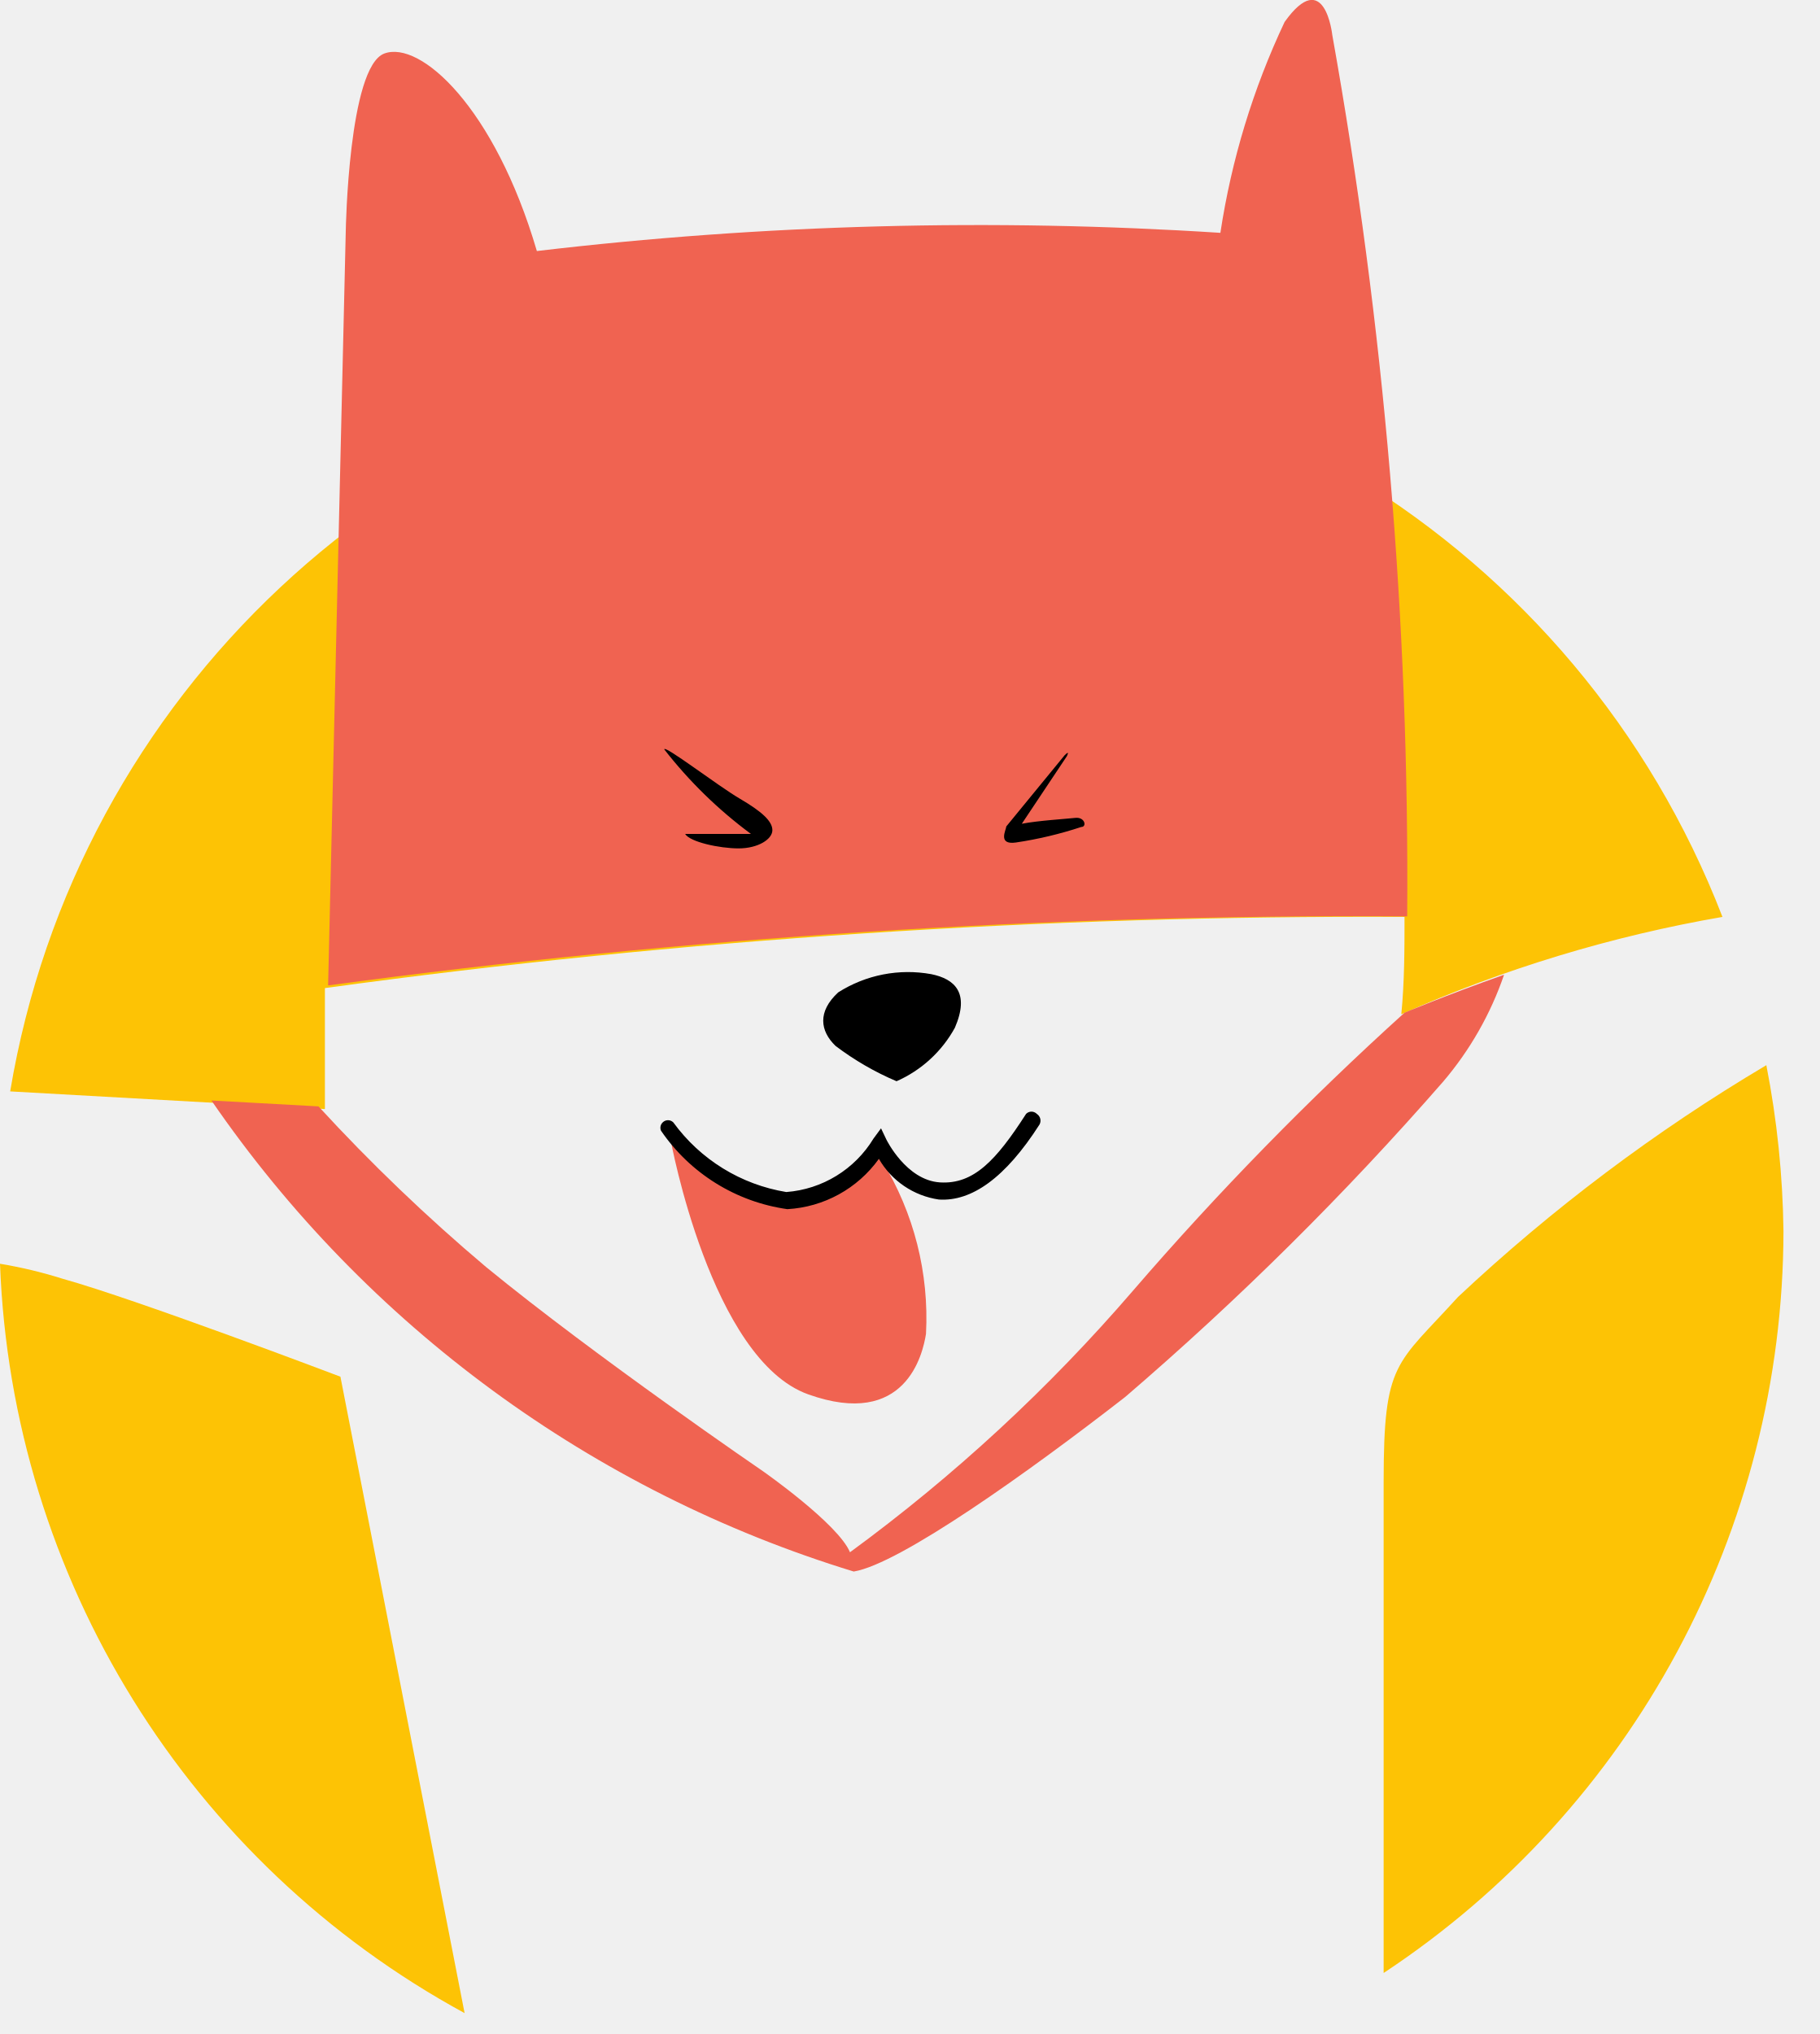
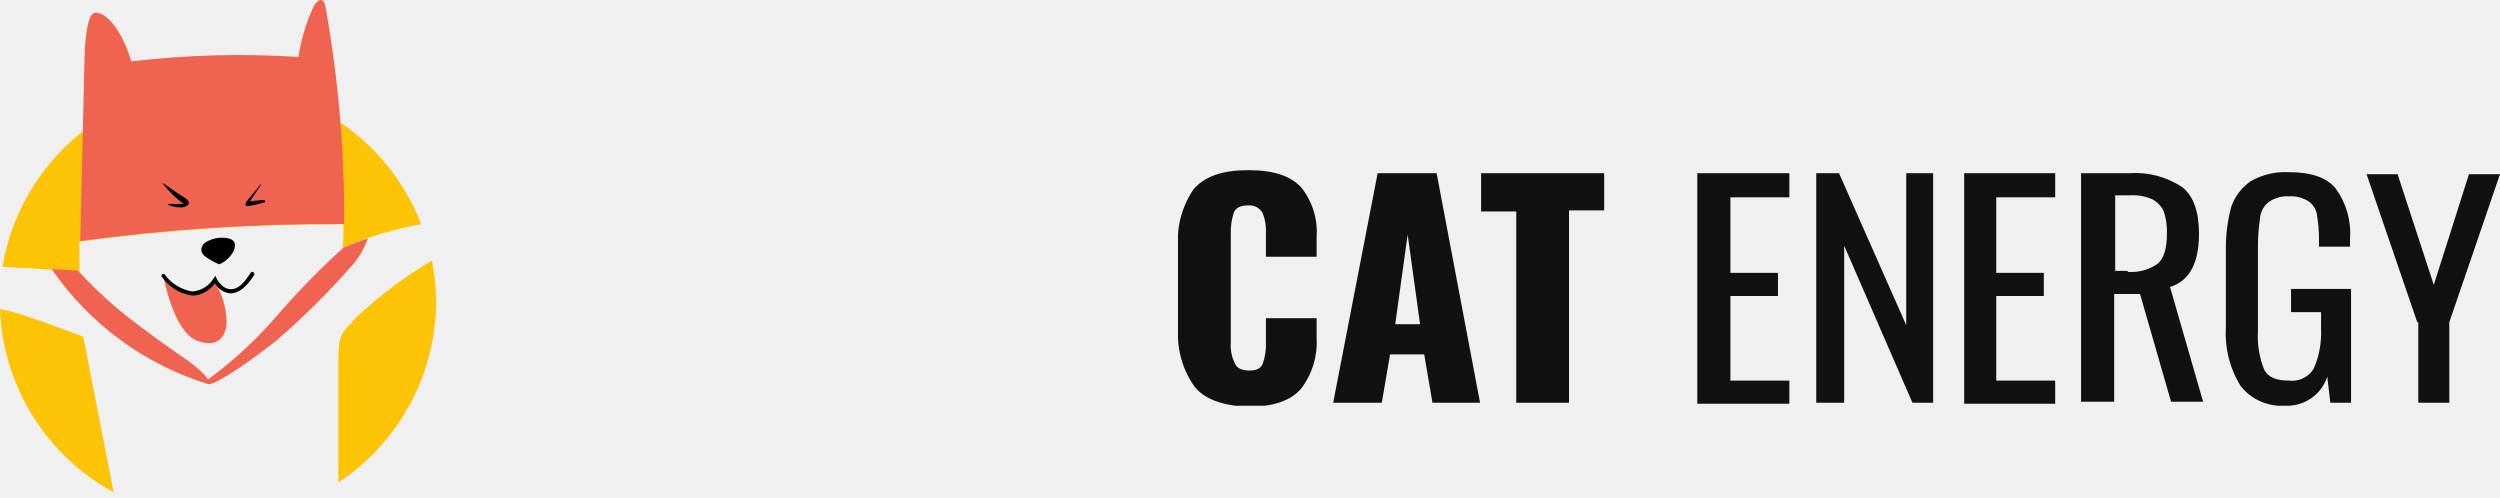
- <svg xmlns="http://www.w3.org/2000/svg" width="34" height="38" fill="none">
+ <svg xmlns="http://www.w3.org/2000/svg" width="191" height="38" fill="none">
  <g clip-path="url(#a)">
    <path d="M6.07 20.72v-2.26a143.265 143.265 0 0 1 20.17-1.33c0 .6 0 1.21-.06 1.82a25.518 25.518 0 0 1 6-1.82A16.67 16.67 0 0 0 .19 20.39l5.88.33ZM27.24 24.23c-1.16 1.28-1.39 1.2-1.39 3.45v9.18A16.64 16.64 0 0 0 33.32 23a17.302 17.302 0 0 0-.32-3.1 33.109 33.109 0 0 0-5.76 4.33ZM6.36 25.72s-3.79-1.44-5.19-1.83A8.541 8.541 0 0 0 0 23.61a16.65 16.65 0 0 0 8.68 14L6.36 25.72Z" fill="#FDC305" />
    <path d="M26.29 17.12A89.799 89.799 0 0 0 24.89.65S24.75-.64 24 .41a14.22 14.22 0 0 0-1.2 3.94 70.34 70.34 0 0 0-12.77.34C9.24 2 7.85.75 7.18 1c-.67.25-.72 3.31-.72 3.31l-.33 14.1a143.211 143.211 0 0 1 20.16-1.29Z" fill="#F06351" />
    <path d="M12.41 14c0-.09 1 .68 1.41.92.41.24.61.42.61.59 0 .17-.27.34-.63.34s-.91-.12-1-.27h1.23A8.34 8.34 0 0 1 12.41 14ZM19.89 14.11l-1.09 1.33c0 .06-.17.35.18.3a7.351 7.351 0 0 0 1.22-.29c.11 0 .07-.19-.11-.17-.18.02-.69.05-1 .11l.84-1.26s.07-.13-.04-.02ZM16.75 20.2a2.3 2.3 0 0 0 1.09-1c.28-.65 0-.91-.44-1a2.43 2.43 0 0 0-1.74.34c-.39.36-.34.72-.05 1a5.34 5.34 0 0 0 1.14.66Z" fill="#000" />
    <path d="M16.35 21.45a1.92 1.92 0 0 1-.46.6 1.73 1.73 0 0 1-1 .38 2.15 2.15 0 0 1-1.47-.43 2.3 2.3 0 0 1-.53-.44c-.1-.11-.223-.2-.36-.26 0 0 .75 4.1 2.57 4.75 1.82.65 2.14-.75 2.2-1.13a5.61 5.61 0 0 0-.82-3.23c-.02-.31-.03-.11-.13-.24Z" fill="#F06351" />
    <path d="M14.71 22.59a3.44 3.44 0 0 1-2.361-1.466.14.14 0 0 1 .031-.154.14.14 0 0 1 .2 0 3.26 3.26 0 0 0 2.11 1.3 2.09 2.09 0 0 0 1.63-1l.14-.19.1.21s.37.76 1 .8c.63.04 1.05-.41 1.61-1.28a.14.14 0 0 1 .2 0 .15.15 0 0 1 .05.2c-.64 1-1.27 1.44-1.88 1.4a1.549 1.549 0 0 1-1.12-.76 2.26 2.26 0 0 1-1.71.94Z" fill="#000" />
    <path d="M26.24 18.92a58.634 58.634 0 0 0-5.07 5.19A31.633 31.633 0 0 1 15.88 29c-.22-.53-1.62-1.51-1.62-1.51s-3.13-2.14-5.18-3.82a34.139 34.139 0 0 1-3.13-3l-2-.11a22.57 22.57 0 0 0 12 8.8c.86-.14 3.27-1.86 5.07-3.26a58.13 58.13 0 0 0 5.94-5.89 6.15 6.15 0 0 0 1.14-2c-1.1.39-1.86.71-1.86.71Z" fill="#F06351" />
  </g>
+   <g clip-path="url(#b)" fill="#111">
+     <path d="M91.264 29.538A6.865 6.865 0 0 1 90 25.231v-6.385a6.95 6.95 0 0 1 1.186-4.385c.869-1 2.212-1.461 4.188-1.461 1.976 0 3.24.461 4.03 1.308a5.418 5.418 0 0 1 1.186 3.769v1.538h-3.873v-1.769a3.691 3.691 0 0 0-.237-1.538 1.12 1.12 0 0 0-.456-.473 1.164 1.164 0 0 0-.65-.143c-.553 0-.948.154-1.106.539a4.846 4.846 0 0 0-.237 1.692v8.23a3.112 3.112 0 0 0 .316 1.616c.158.385.553.539 1.106.539s.87-.154 1.027-.539c.18-.52.26-1.067.237-1.615v-1.846h3.873v1.538a5.776 5.776 0 0 1-1.186 3.846c-.79.923-2.133 1.385-4.03 1.385-1.897-.077-3.32-.539-4.11-1.539ZM105.253 13.23h4.504l3.32 17.54h-3.636l-.632-3.693h-2.608l-.632 3.692h-3.715l3.399-17.538Zm3.24 11.54-.948-6.847-.949 6.846h1.897ZM115.843 16.154h-2.687V13.23h9.404v2.846h-2.687v14.692h-4.03V16.154ZM129.752 13.23h6.955v1.847h-4.505v5.77h3.635v1.768h-3.635v6.462h4.505v1.77h-7.034V13.23h.079ZM138.761 13.23h1.739l5.137 11.616V13.231h2.055v17.538h-1.581l-5.216-12v12h-2.134V13.231ZM150.063 13.23h6.954v1.847h-4.504v5.77h3.635v1.768h-3.635v6.462h4.504v1.77h-6.954V13.23ZM159.072 13.23h3.635a6.452 6.452 0 0 1 4.031 1.078c.869.692 1.264 1.923 1.264 3.538 0 2.23-.711 3.616-2.212 4.077l2.528 8.77h-2.449l-2.371-8.232h-1.976v8.231h-2.529V13.231h.079Zm3.477 7.54a3.523 3.523 0 0 0 2.292-.616c.474-.385.711-1.154.711-2.308a4.84 4.84 0 0 0-.237-1.692 1.975 1.975 0 0 0-.869-.923 3.69 3.69 0 0 0-1.739-.308h-1.106v5.77h.948v.076ZM171.164 29.462A7.607 7.607 0 0 1 170.057 25v-5.846a12.267 12.267 0 0 1 .395-3.308 3.92 3.92 0 0 1 1.502-2 5.27 5.27 0 0 1 2.924-.692c1.66 0 2.845.385 3.556 1.23a5.773 5.773 0 0 1 1.107 3.847v.615h-2.371v-.538c.003-.645-.05-1.288-.158-1.923a1.533 1.533 0 0 0-.633-1 2.491 2.491 0 0 0-1.501-.385 2.417 2.417 0 0 0-1.581.461 1.734 1.734 0 0 0-.632 1.231 14.024 14.024 0 0 0-.158 2.077v6.539a6.816 6.816 0 0 0 .474 2.923c.316.615.949.846 1.897.846.374.045.754-.018 1.092-.182.337-.165.617-.422.805-.741a6.922 6.922 0 0 0 .553-3.077v-1.23h-2.292v-1.77h4.584v8.692h-1.581l-.237-2a3.143 3.143 0 0 1-1.226 1.658 3.287 3.287 0 0 1-2.014.573 4.047 4.047 0 0 1-1.899-.352 3.928 3.928 0 0 1-1.499-1.186ZM184.678 24.615l-3.873-11.307h2.371l2.766 8.461 2.687-8.461H191l-3.872 11.307v6.154h-2.371v-6.154h-.079Z" />
+   </g>
  <defs>
    <clipPath id="a">
      <path fill="#fff" d="M0 0h33.32v37.61H0z" />
    </clipPath>
+     <clipPath id="b">
+       <path fill="#fff" transform="translate(90 13)" d="M0 0h101v18H0z" />
+     </clipPath>
  </defs>
</svg>
